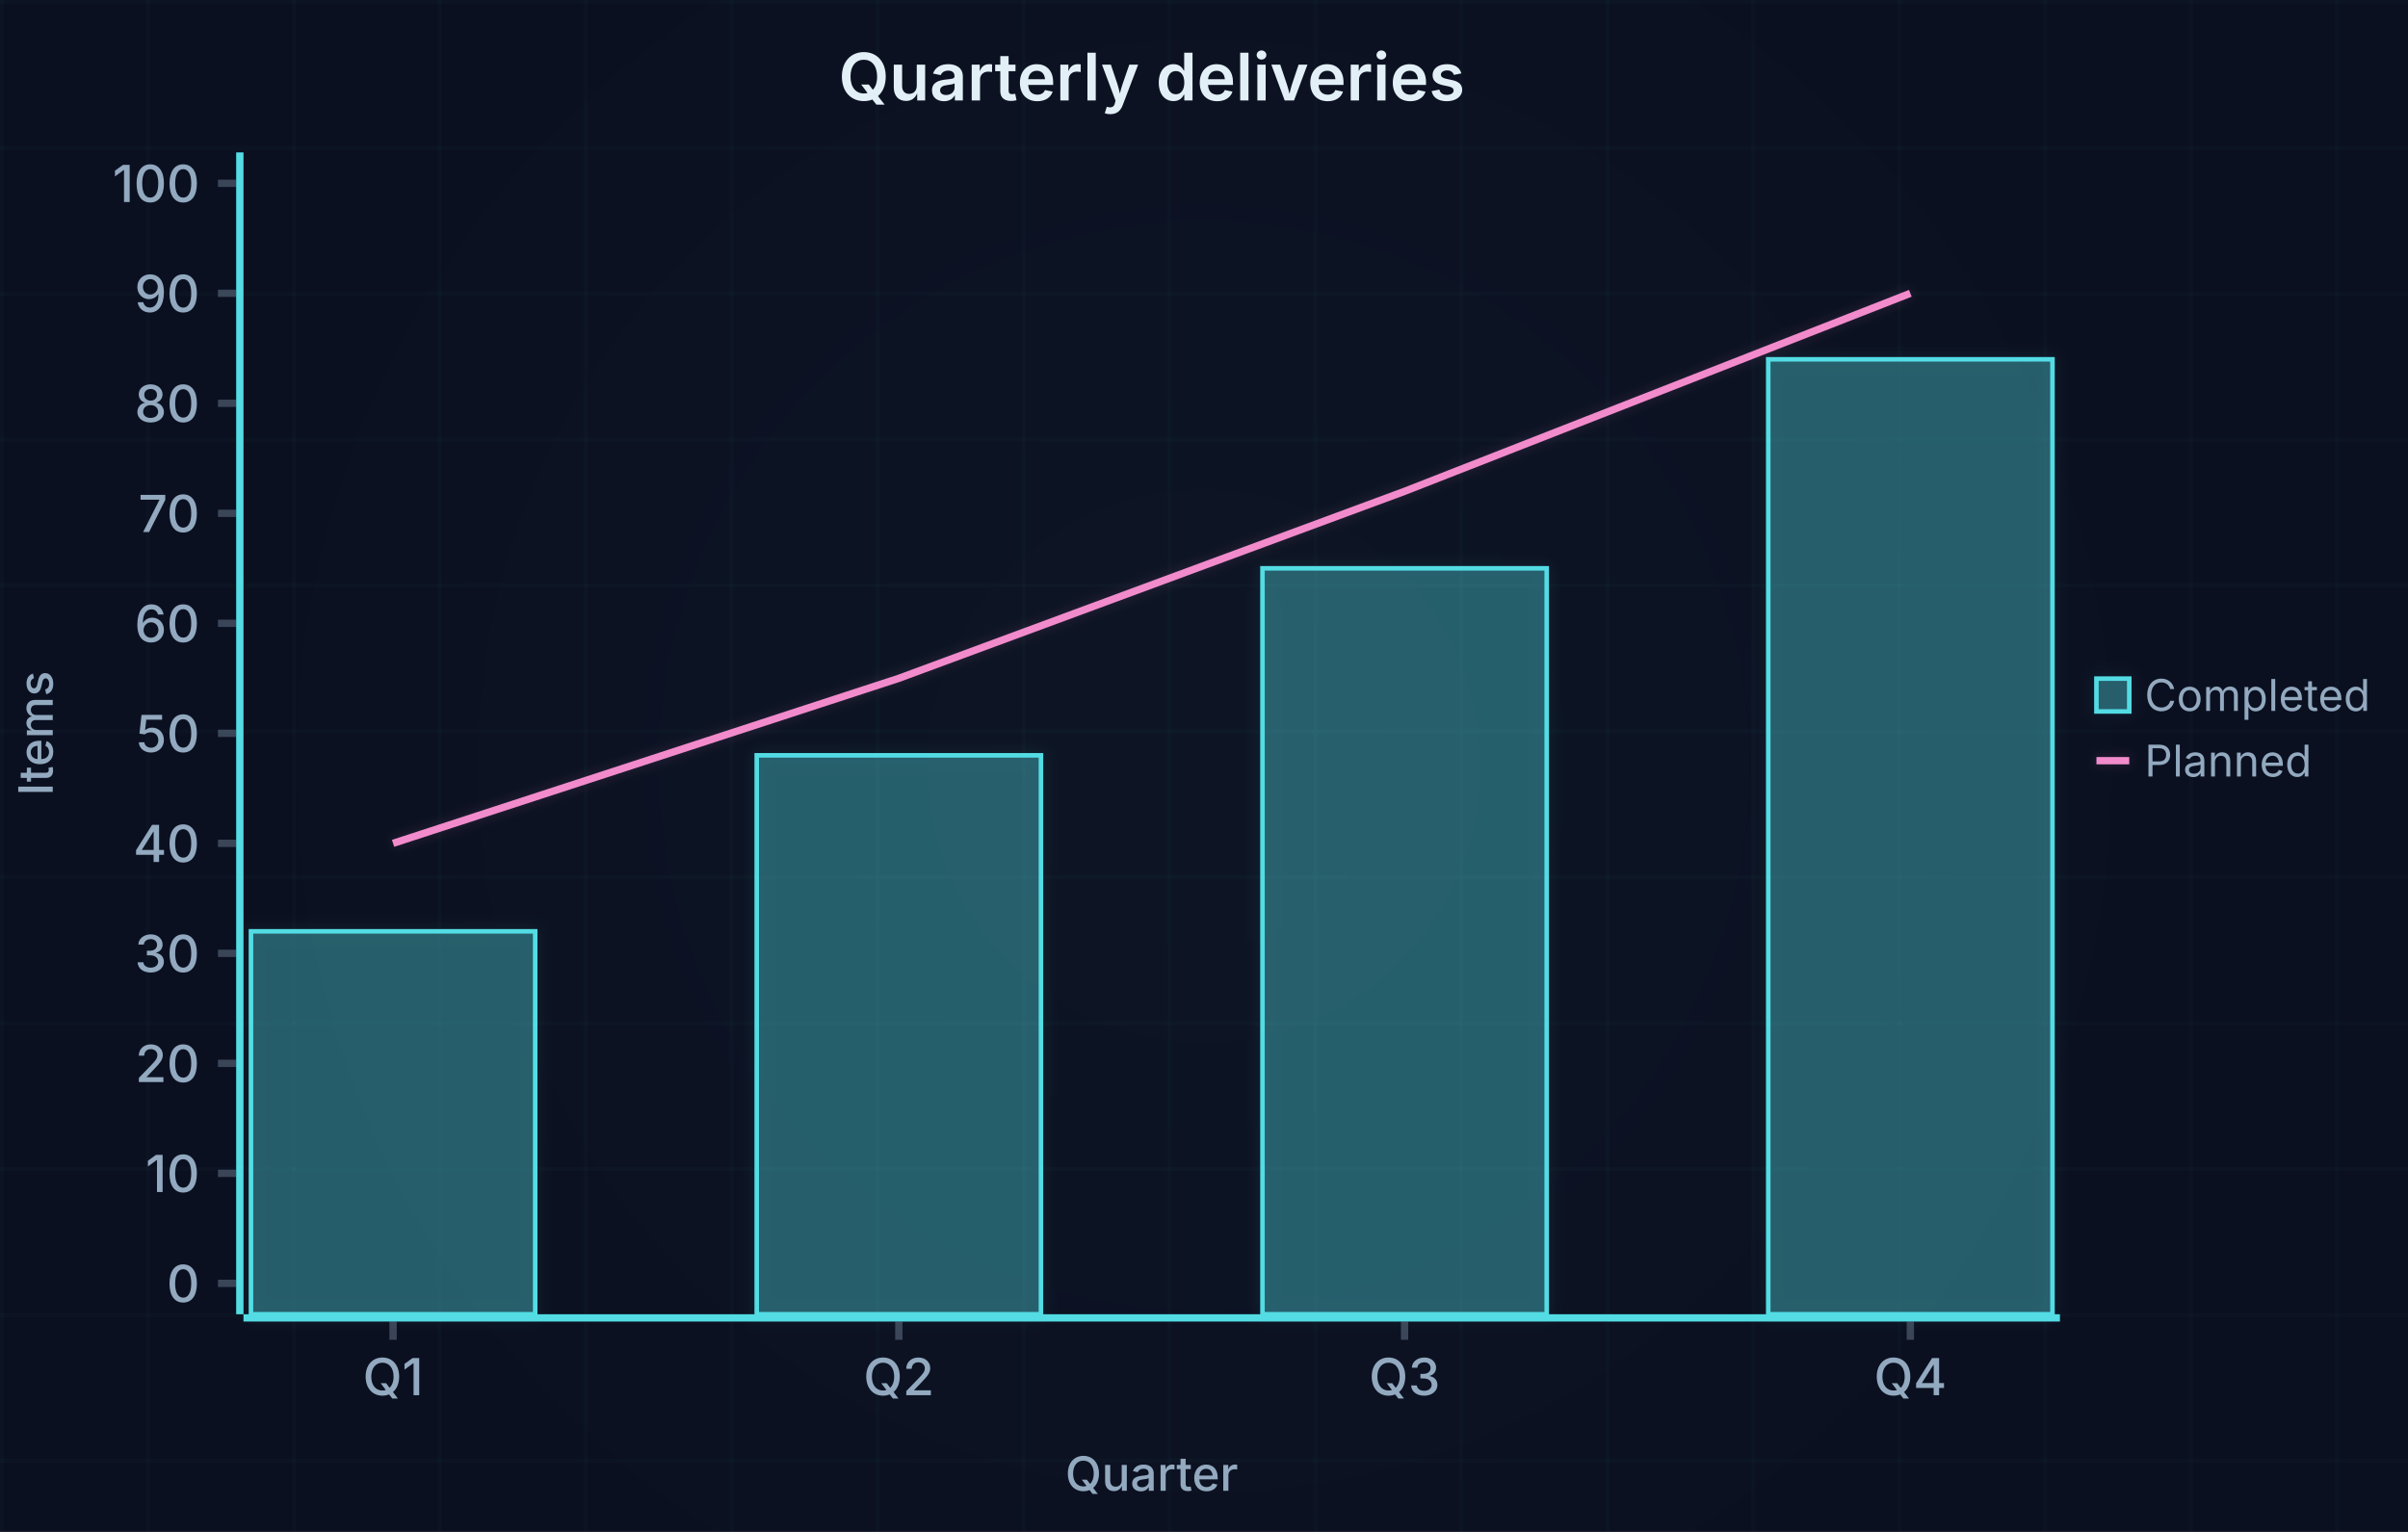
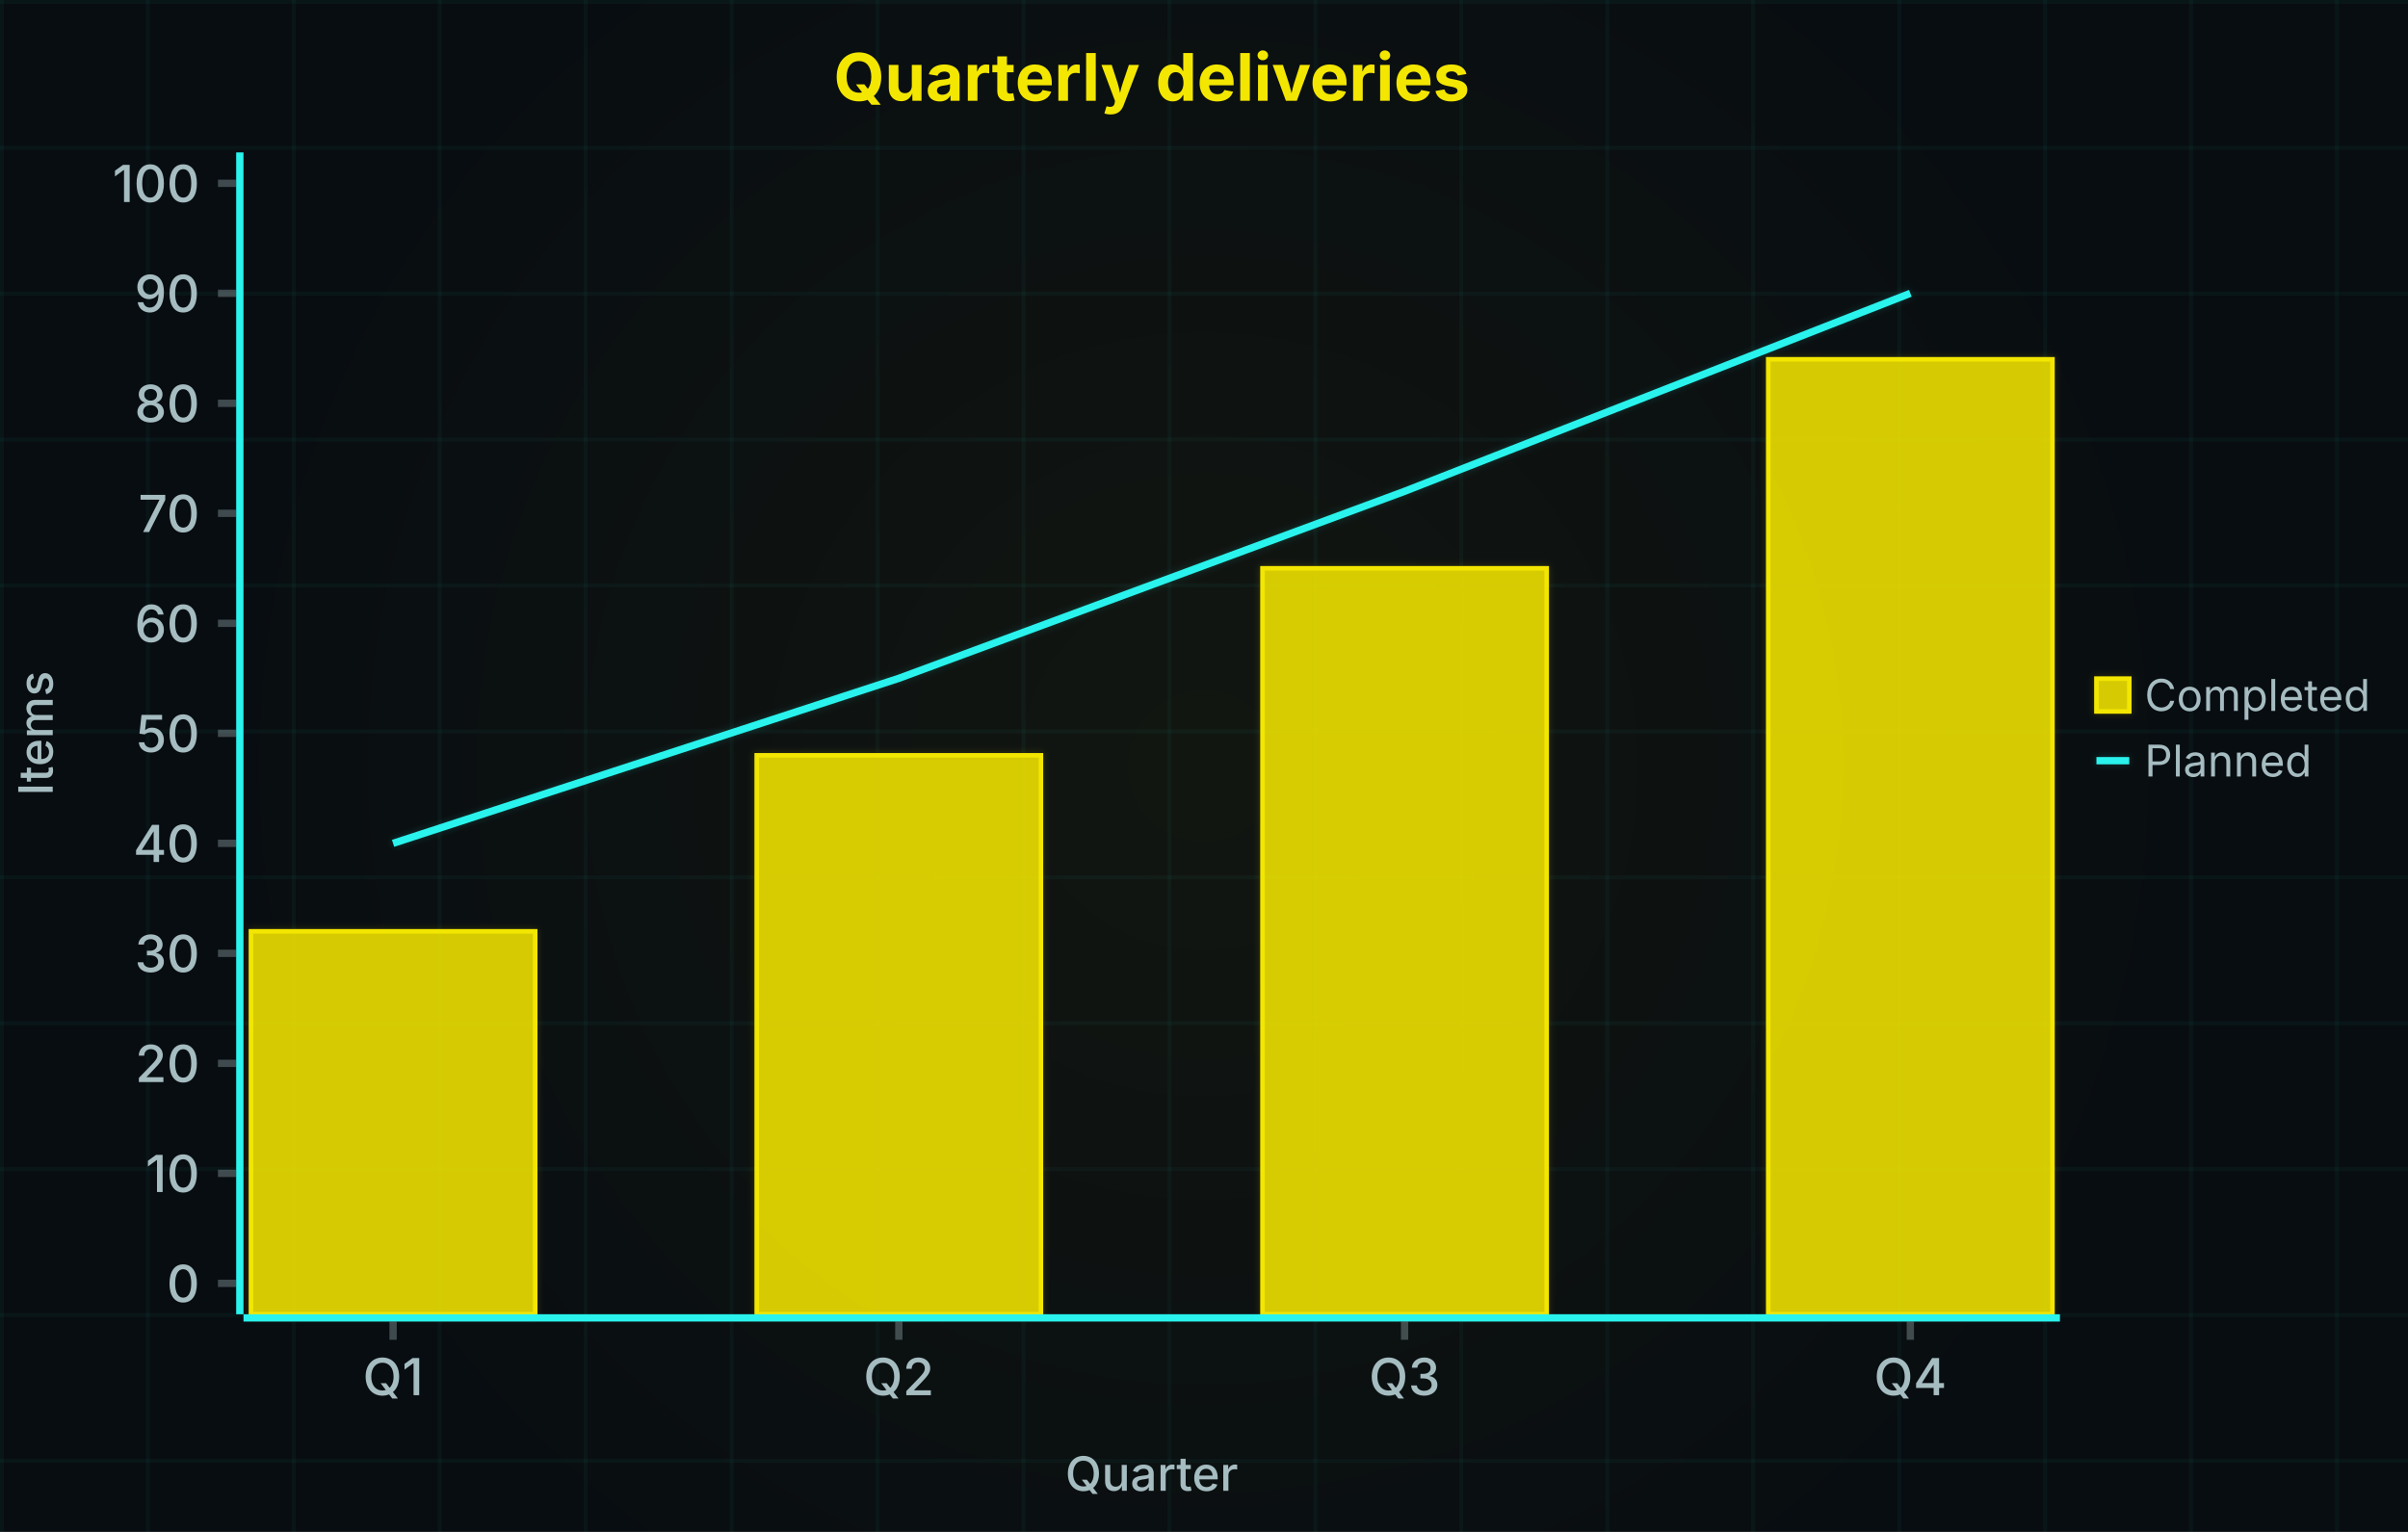
<svg xmlns="http://www.w3.org/2000/svg" id="cyberpunk-xychart" width="100%" viewBox="0 0 660 420" style="max-width: 660px;" role="graphics-document document" aria-roledescription="xychart">
-   <rect class="merman-theme-canvas-base" data-merman-theme-canvas="base" aria-hidden="true" pointer-events="none" x="0" y="0" width="660" height="420" fill="#0B1020" />
+   <rect class="merman-theme-canvas-base" data-merman-theme-canvas="base" aria-hidden="true" pointer-events="none" x="0" y="0" width="660" height="420" fill="#080D11" />
  <defs>
    <radialGradient id="cyberpunk-xychart-merman-theme-canvas-layer-0-gradient" gradientUnits="userSpaceOnUse" cx="330" cy="210" r="391.152">
-       <stop offset="0%" stop-color="rgba(83, 220, 228, 0.025)" />
-       <stop offset="70%" stop-color="rgba(83, 220, 228, 0)" />
+       <stop offset="0%" stop-color="rgba(243, 230, 0, 0.04)" />
+       <stop offset="70%" stop-color="rgba(243, 230, 0, 0)" />
    </radialGradient>
  </defs>
  <g class="merman-theme-canvas-layer" data-merman-theme-canvas-layer="0" aria-hidden="true" pointer-events="none" style="mix-blend-mode:screen">
    <rect x="0" y="0" width="660" height="420" fill="url(#cyberpunk-xychart-merman-theme-canvas-layer-0-gradient)" />
  </g>
  <defs>
    <linearGradient id="cyberpunk-xychart-merman-theme-canvas-layer-1-gradient" gradientUnits="userSpaceOnUse" x1="0" y1="20" x2="40" y2="20">
-       <stop offset="0%" stop-color="rgba(83, 220, 228, 0.018)" />
-       <stop offset="2.5%" stop-color="rgba(83, 220, 228, 0.018)" />
-       <stop offset="2.5%" stop-color="rgba(83, 220, 228, 0)" />
-       <stop offset="100%" stop-color="rgba(83, 220, 228, 0)" />
+       <stop offset="0%" stop-color="rgba(41, 243, 236, 0.035)" />
+       <stop offset="2.5%" stop-color="rgba(41, 243, 236, 0.035)" />
+       <stop offset="2.5%" stop-color="rgba(41, 243, 236, 0)" />
+       <stop offset="100%" stop-color="rgba(41, 243, 236, 0)" />
    </linearGradient>
    <pattern id="cyberpunk-xychart-merman-theme-canvas-layer-1-pattern" patternUnits="userSpaceOnUse" x="0" y="0" width="40" height="40">
      <rect x="0" y="0" width="40" height="40" fill="url(#cyberpunk-xychart-merman-theme-canvas-layer-1-gradient)" />
    </pattern>
  </defs>
  <g class="merman-theme-canvas-layer" data-merman-theme-canvas-layer="1" aria-hidden="true" pointer-events="none" style="mix-blend-mode:screen">
    <rect x="0" y="0" width="660" height="420" fill="url(#cyberpunk-xychart-merman-theme-canvas-layer-1-pattern)" />
  </g>
  <defs>
    <linearGradient id="cyberpunk-xychart-merman-theme-canvas-layer-2-gradient" gradientUnits="userSpaceOnUse" x1="20" y1="0" x2="20" y2="40">
-       <stop offset="0%" stop-color="rgba(83, 220, 228, 0.018)" />
-       <stop offset="2.5%" stop-color="rgba(83, 220, 228, 0.018)" />
-       <stop offset="2.5%" stop-color="rgba(83, 220, 228, 0)" />
-       <stop offset="100%" stop-color="rgba(83, 220, 228, 0)" />
+       <stop offset="0%" stop-color="rgba(41, 243, 236, 0.035)" />
+       <stop offset="2.5%" stop-color="rgba(41, 243, 236, 0.035)" />
+       <stop offset="2.5%" stop-color="rgba(41, 243, 236, 0)" />
+       <stop offset="100%" stop-color="rgba(41, 243, 236, 0)" />
    </linearGradient>
    <pattern id="cyberpunk-xychart-merman-theme-canvas-layer-2-pattern" patternUnits="userSpaceOnUse" x="0" y="0" width="40" height="40">
      <rect x="0" y="0" width="40" height="40" fill="url(#cyberpunk-xychart-merman-theme-canvas-layer-2-gradient)" />
    </pattern>
  </defs>
  <g class="merman-theme-canvas-layer" data-merman-theme-canvas-layer="2" aria-hidden="true" pointer-events="none" style="mix-blend-mode:screen">
    <rect x="0" y="0" width="660" height="420" fill="url(#cyberpunk-xychart-merman-theme-canvas-layer-2-pattern)" />
  </g>
  <style>#cyberpunk-xychart{font-family:Inter, ui-sans-serif, system-ui, sans-serif;font-size:16px;fill:#333;}@keyframes edge-animation-frame{from{stroke-dashoffset:0;}}@keyframes dash{to{stroke-dashoffset:0;}}#cyberpunk-xychart .edge-animation-slow{stroke-dasharray:9,5!important;stroke-dashoffset:900;animation:dash 50s linear infinite;stroke-linecap:round;}#cyberpunk-xychart .edge-animation-fast{stroke-dasharray:9,5!important;stroke-dashoffset:900;animation:dash 20s linear infinite;stroke-linecap:round;}#cyberpunk-xychart .error-icon{fill:#552222;}#cyberpunk-xychart .error-text{fill:#552222;stroke:#552222;}#cyberpunk-xychart .edge-thickness-normal{stroke-width:1px;}#cyberpunk-xychart .edge-thickness-thick{stroke-width:3.5px;}#cyberpunk-xychart .edge-pattern-solid{stroke-dasharray:0;}#cyberpunk-xychart .edge-thickness-invisible{stroke-width:0;fill:none;}#cyberpunk-xychart .edge-pattern-dashed{stroke-dasharray:3;}#cyberpunk-xychart .edge-pattern-dotted{stroke-dasharray:2;}#cyberpunk-xychart .marker{fill:#333333;stroke:#333333;}#cyberpunk-xychart .marker.cross{stroke:#333333;}#cyberpunk-xychart svg{font-family:Inter, ui-sans-serif, system-ui, sans-serif;font-size:16px;}#cyberpunk-xychart p{margin:0;}#cyberpunk-xychart .node .neo-node{stroke:#9370DB;}#cyberpunk-xychart [data-look="neo"].node rect,#cyberpunk-xychart [data-look="neo"].cluster rect,#cyberpunk-xychart [data-look="neo"].node polygon{stroke:#9370DB;filter:drop-shadow(1px 2px 2px rgba(185, 185, 185, 1));}#cyberpunk-xychart [data-look="neo"].swimlane.cluster rect{filter:none;}#cyberpunk-xychart [data-look="neo"].node path{stroke:#9370DB;stroke-width:1px;}#cyberpunk-xychart [data-look="neo"].node .outer-path{filter:drop-shadow(1px 2px 2px rgba(185, 185, 185, 1));}#cyberpunk-xychart [data-look="neo"].node .neo-line path{stroke:#9370DB;filter:none;}#cyberpunk-xychart [data-look="neo"].node circle{stroke:#9370DB;filter:drop-shadow(1px 2px 2px rgba(185, 185, 185, 1));}#cyberpunk-xychart [data-look="neo"].node circle .state-start{fill:#000000;}#cyberpunk-xychart [data-look="neo"].icon-shape .icon{fill:#9370DB;filter:drop-shadow(1px 2px 2px rgba(185, 185, 185, 1));}#cyberpunk-xychart [data-look="neo"].icon-shape .icon-neo path{stroke:#9370DB;filter:drop-shadow(1px 2px 2px rgba(185, 185, 185, 1));}#cyberpunk-xychart :root{--mermaid-font-family:Inter, ui-sans-serif, system-ui, sans-serif;}</style>
  <g />
  <g class="main">
    <rect width="660" height="420" class="background" fill="none" />
    <g class="chart-title">
-       <text x="0" y="0" fill="#E2EFF7" font-size="18" font-weight="600" dominant-baseline="middle" text-anchor="middle" transform="translate(315.6685, 20.89205) rotate(0)">Quarterly deliveries</text>
+       <text x="0" y="0" fill="#F3E600" font-size="18" font-weight="700" dominant-baseline="middle" text-anchor="middle" transform="translate(315.6685, 20.89205) rotate(0)">Quarterly deliveries</text>
    </g>
    <g class="plot">
      <g class="bar-plot-0">
        <defs>
-           <filter id="cyberpunk-xychart-xychart-series-0-terminal-6-theme-effect-design-effect-4" filterUnits="userSpaceOnUse" x="60.161" y="246.716" width="95.15" height="122.233" color-interpolation-filters="sRGB">
-             <feGaussianBlur in="SourceGraphic" stdDeviation="2" result="merman-shadow-0-blur" />
-             <feFlood flood-color="rgba(83, 220, 228, 0.12)" result="merman-shadow-0-flood" />
-             <feComposite in="merman-shadow-0-flood" in2="merman-shadow-0-blur" operator="in" result="merman-shadow-0-shadow" />
-             <feMerge result="merman-shadow-0-result">
-               <feMergeNode in="merman-shadow-0-shadow" />
-               <feMergeNode in="SourceGraphic" />
-             </feMerge>
-           </filter>
-         </defs>
-         <rect x="68.786" y="255.341" width="77.9" height="104.982" fill="#53DCE4" stroke="#53DCE4" stroke-width="1.25" fill-opacity="0.35" filter="url(#cyberpunk-xychart-xychart-series-0-terminal-6-theme-effect-design-effect-4)" />
-         <defs>
-           <filter id="cyberpunk-xychart-xychart-series-0-terminal-7-theme-effect-design-effect-4" filterUnits="userSpaceOnUse" x="198.783" y="198.461" width="95.15" height="170.488" color-interpolation-filters="sRGB">
-             <feGaussianBlur in="SourceGraphic" stdDeviation="2" result="merman-shadow-0-blur" />
-             <feFlood flood-color="rgba(83, 220, 228, 0.12)" result="merman-shadow-0-flood" />
-             <feComposite in="merman-shadow-0-flood" in2="merman-shadow-0-blur" operator="in" result="merman-shadow-0-shadow" />
-             <feMerge result="merman-shadow-0-result">
-               <feMergeNode in="merman-shadow-0-shadow" />
-               <feMergeNode in="SourceGraphic" />
-             </feMerge>
-           </filter>
-         </defs>
-         <rect x="207.408" y="207.086" width="77.9" height="153.238" fill="#53DCE4" stroke="#53DCE4" stroke-width="1.25" fill-opacity="0.35" filter="url(#cyberpunk-xychart-xychart-series-0-terminal-7-theme-effect-design-effect-4)" />
-         <defs>
-           <filter id="cyberpunk-xychart-xychart-series-0-terminal-8-theme-effect-design-effect-4" filterUnits="userSpaceOnUse" x="337.404" y="147.189" width="95.15" height="221.759" color-interpolation-filters="sRGB">
-             <feGaussianBlur in="SourceGraphic" stdDeviation="2" result="merman-shadow-0-blur" />
-             <feFlood flood-color="rgba(83, 220, 228, 0.12)" result="merman-shadow-0-flood" />
-             <feComposite in="merman-shadow-0-flood" in2="merman-shadow-0-blur" operator="in" result="merman-shadow-0-shadow" />
-             <feMerge result="merman-shadow-0-result">
-               <feMergeNode in="merman-shadow-0-shadow" />
-               <feMergeNode in="SourceGraphic" />
-             </feMerge>
-           </filter>
-         </defs>
-         <rect x="346.029" y="155.814" width="77.9" height="204.509" fill="#53DCE4" stroke="#53DCE4" stroke-width="1.25" fill-opacity="0.35" filter="url(#cyberpunk-xychart-xychart-series-0-terminal-8-theme-effect-design-effect-4)" />
-         <defs>
-           <filter id="cyberpunk-xychart-xychart-series-0-terminal-9-theme-effect-design-effect-4" filterUnits="userSpaceOnUse" x="476.026" y="89.886" width="95.15" height="279.063" color-interpolation-filters="sRGB">
-             <feGaussianBlur in="SourceGraphic" stdDeviation="2" result="merman-shadow-0-blur" />
-             <feFlood flood-color="rgba(83, 220, 228, 0.12)" result="merman-shadow-0-flood" />
-             <feComposite in="merman-shadow-0-flood" in2="merman-shadow-0-blur" operator="in" result="merman-shadow-0-shadow" />
-             <feMerge result="merman-shadow-0-result">
-               <feMergeNode in="merman-shadow-0-shadow" />
-               <feMergeNode in="SourceGraphic" />
-             </feMerge>
-           </filter>
-         </defs>
-         <rect x="484.651" y="98.511" width="77.9" height="261.813" fill="#53DCE4" stroke="#53DCE4" stroke-width="1.25" fill-opacity="0.35" filter="url(#cyberpunk-xychart-xychart-series-0-terminal-9-theme-effect-design-effect-4)" />
+           <filter id="cyberpunk-xychart-xychart-series-0-terminal-6-theme-effect-design-effect-4" filterUnits="userSpaceOnUse" x="64.161" y="250.716" width="87.15" height="114.233" color-interpolation-filters="sRGB">
+             <feGaussianBlur in="SourceGraphic" stdDeviation="1" result="merman-shadow-0-blur" />
+             <feFlood flood-color="rgba(243, 230, 0, 0.18)" result="merman-shadow-0-flood" />
+             <feComposite in="merman-shadow-0-flood" in2="merman-shadow-0-blur" operator="in" result="merman-shadow-0-shadow" />
+             <feMerge result="merman-shadow-0-result">
+               <feMergeNode in="merman-shadow-0-shadow" />
+               <feMergeNode in="SourceGraphic" />
+             </feMerge>
+           </filter>
+         </defs>
+         <rect x="68.786" y="255.341" width="77.9" height="104.982" fill="#F3E600" stroke="#F3E600" stroke-width="1.25" fill-opacity="0.85" filter="url(#cyberpunk-xychart-xychart-series-0-terminal-6-theme-effect-design-effect-4)" />
+         <defs>
+           <filter id="cyberpunk-xychart-xychart-series-0-terminal-7-theme-effect-design-effect-4" filterUnits="userSpaceOnUse" x="202.783" y="202.461" width="87.15" height="162.488" color-interpolation-filters="sRGB">
+             <feGaussianBlur in="SourceGraphic" stdDeviation="1" result="merman-shadow-0-blur" />
+             <feFlood flood-color="rgba(243, 230, 0, 0.18)" result="merman-shadow-0-flood" />
+             <feComposite in="merman-shadow-0-flood" in2="merman-shadow-0-blur" operator="in" result="merman-shadow-0-shadow" />
+             <feMerge result="merman-shadow-0-result">
+               <feMergeNode in="merman-shadow-0-shadow" />
+               <feMergeNode in="SourceGraphic" />
+             </feMerge>
+           </filter>
+         </defs>
+         <rect x="207.408" y="207.086" width="77.9" height="153.238" fill="#F3E600" stroke="#F3E600" stroke-width="1.25" fill-opacity="0.85" filter="url(#cyberpunk-xychart-xychart-series-0-terminal-7-theme-effect-design-effect-4)" />
+         <defs>
+           <filter id="cyberpunk-xychart-xychart-series-0-terminal-8-theme-effect-design-effect-4" filterUnits="userSpaceOnUse" x="341.404" y="151.189" width="87.15" height="213.759" color-interpolation-filters="sRGB">
+             <feGaussianBlur in="SourceGraphic" stdDeviation="1" result="merman-shadow-0-blur" />
+             <feFlood flood-color="rgba(243, 230, 0, 0.18)" result="merman-shadow-0-flood" />
+             <feComposite in="merman-shadow-0-flood" in2="merman-shadow-0-blur" operator="in" result="merman-shadow-0-shadow" />
+             <feMerge result="merman-shadow-0-result">
+               <feMergeNode in="merman-shadow-0-shadow" />
+               <feMergeNode in="SourceGraphic" />
+             </feMerge>
+           </filter>
+         </defs>
+         <rect x="346.029" y="155.814" width="77.9" height="204.509" fill="#F3E600" stroke="#F3E600" stroke-width="1.25" fill-opacity="0.85" filter="url(#cyberpunk-xychart-xychart-series-0-terminal-8-theme-effect-design-effect-4)" />
+         <defs>
+           <filter id="cyberpunk-xychart-xychart-series-0-terminal-9-theme-effect-design-effect-4" filterUnits="userSpaceOnUse" x="480.026" y="93.886" width="87.15" height="271.063" color-interpolation-filters="sRGB">
+             <feGaussianBlur in="SourceGraphic" stdDeviation="1" result="merman-shadow-0-blur" />
+             <feFlood flood-color="rgba(243, 230, 0, 0.18)" result="merman-shadow-0-flood" />
+             <feComposite in="merman-shadow-0-flood" in2="merman-shadow-0-blur" operator="in" result="merman-shadow-0-shadow" />
+             <feMerge result="merman-shadow-0-result">
+               <feMergeNode in="merman-shadow-0-shadow" />
+               <feMergeNode in="SourceGraphic" />
+             </feMerge>
+           </filter>
+         </defs>
+         <rect x="484.651" y="98.511" width="77.9" height="261.813" fill="#F3E600" stroke="#F3E600" stroke-width="1.25" fill-opacity="0.85" filter="url(#cyberpunk-xychart-xychart-series-0-terminal-9-theme-effect-design-effect-4)" />
      </g>
      <g class="line-plot-1">
        <defs>
-           <filter id="cyberpunk-xychart-xychart-series-1-terminal-11-theme-effect-design-effect-8" filterUnits="userSpaceOnUse" x="97.736" y="70.415" width="435.865" height="170.798" color-interpolation-filters="sRGB">
-             <feGaussianBlur in="SourceGraphic" stdDeviation="1.5" result="merman-shadow-0-blur" />
-             <feFlood flood-color="rgba(242, 139, 203, 0.16)" result="merman-shadow-0-flood" />
-             <feComposite in="merman-shadow-0-flood" in2="merman-shadow-0-blur" operator="in" result="merman-shadow-0-shadow" />
-             <feMerge result="merman-shadow-0-result">
-               <feMergeNode in="merman-shadow-0-shadow" />
-               <feMergeNode in="SourceGraphic" />
-             </feMerge>
-           </filter>
-         </defs>
-         <path d="M107.736,231.214L246.358,185.974L384.979,134.703L523.601,80.415" fill="none" stroke="#F28BCB" stroke-width="2" filter="url(#cyberpunk-xychart-xychart-series-1-terminal-11-theme-effect-design-effect-8)" />
+           <filter id="cyberpunk-xychart-xychart-series-1-terminal-11-theme-effect-design-effect-8" filterUnits="userSpaceOnUse" x="99.736" y="72.415" width="431.865" height="166.798" color-interpolation-filters="sRGB">
+             <feGaussianBlur in="SourceGraphic" stdDeviation="1" result="merman-shadow-0-blur" />
+             <feFlood flood-color="rgba(41, 243, 236, 0.18)" result="merman-shadow-0-flood" />
+             <feComposite in="merman-shadow-0-flood" in2="merman-shadow-0-blur" operator="in" result="merman-shadow-0-shadow" />
+             <feMerge result="merman-shadow-0-result">
+               <feMergeNode in="merman-shadow-0-shadow" />
+               <feMergeNode in="SourceGraphic" />
+             </feMerge>
+           </filter>
+         </defs>
+         <path d="M107.736,231.214L246.358,185.974L384.979,134.703L523.601,80.415" fill="none" stroke="#29F3EC" stroke-width="2" filter="url(#cyberpunk-xychart-xychart-series-1-terminal-11-theme-effect-design-effect-8)" />
      </g>
    </g>
    <g class="legend">
      <g class="markers">
        <defs>
-           <filter id="cyberpunk-xychart-xychart-series-0-terminal-14-theme-effect-design-effect-4" filterUnits="userSpaceOnUse" x="565.976" y="177.429" width="26.25" height="26.25" color-interpolation-filters="sRGB">
-             <feGaussianBlur in="SourceGraphic" stdDeviation="2" result="merman-shadow-0-blur" />
-             <feFlood flood-color="rgba(83, 220, 228, 0.12)" result="merman-shadow-0-flood" />
-             <feComposite in="merman-shadow-0-flood" in2="merman-shadow-0-blur" operator="in" result="merman-shadow-0-shadow" />
-             <feMerge result="merman-shadow-0-result">
-               <feMergeNode in="merman-shadow-0-shadow" />
-               <feMergeNode in="SourceGraphic" />
-             </feMerge>
-           </filter>
-         </defs>
-         <rect x="574.601" y="186.054" width="9" height="9" fill="#53DCE4" stroke="#53DCE4" stroke-width="1.25" fill-opacity="0.35" filter="url(#cyberpunk-xychart-xychart-series-0-terminal-14-theme-effect-design-effect-4)" />
-         <defs>
-           <filter id="cyberpunk-xychart-xychart-series-1-terminal-15-theme-effect-design-effect-8" filterUnits="userSpaceOnUse" x="564.601" y="198.554" width="29" height="20" color-interpolation-filters="sRGB">
-             <feGaussianBlur in="SourceGraphic" stdDeviation="1.5" result="merman-shadow-0-blur" />
-             <feFlood flood-color="rgba(242, 139, 203, 0.16)" result="merman-shadow-0-flood" />
-             <feComposite in="merman-shadow-0-flood" in2="merman-shadow-0-blur" operator="in" result="merman-shadow-0-shadow" />
-             <feMerge result="merman-shadow-0-result">
-               <feMergeNode in="merman-shadow-0-shadow" />
-               <feMergeNode in="SourceGraphic" />
-             </feMerge>
-           </filter>
-         </defs>
-         <path d="M 574.601,208.554 L 583.601,208.554" fill="none" stroke="#F28BCB" stroke-width="2" filter="url(#cyberpunk-xychart-xychart-series-1-terminal-15-theme-effect-design-effect-8)" />
+           <filter id="cyberpunk-xychart-xychart-series-0-terminal-14-theme-effect-design-effect-4" filterUnits="userSpaceOnUse" x="569.976" y="181.429" width="18.25" height="18.25" color-interpolation-filters="sRGB">
+             <feGaussianBlur in="SourceGraphic" stdDeviation="1" result="merman-shadow-0-blur" />
+             <feFlood flood-color="rgba(243, 230, 0, 0.18)" result="merman-shadow-0-flood" />
+             <feComposite in="merman-shadow-0-flood" in2="merman-shadow-0-blur" operator="in" result="merman-shadow-0-shadow" />
+             <feMerge result="merman-shadow-0-result">
+               <feMergeNode in="merman-shadow-0-shadow" />
+               <feMergeNode in="SourceGraphic" />
+             </feMerge>
+           </filter>
+         </defs>
+         <rect x="574.601" y="186.054" width="9" height="9" fill="#F3E600" stroke="#F3E600" stroke-width="1.25" fill-opacity="0.85" filter="url(#cyberpunk-xychart-xychart-series-0-terminal-14-theme-effect-design-effect-4)" />
+         <defs>
+           <filter id="cyberpunk-xychart-xychart-series-1-terminal-15-theme-effect-design-effect-8" filterUnits="userSpaceOnUse" x="566.601" y="200.554" width="25" height="16" color-interpolation-filters="sRGB">
+             <feGaussianBlur in="SourceGraphic" stdDeviation="1" result="merman-shadow-0-blur" />
+             <feFlood flood-color="rgba(41, 243, 236, 0.18)" result="merman-shadow-0-flood" />
+             <feComposite in="merman-shadow-0-flood" in2="merman-shadow-0-blur" operator="in" result="merman-shadow-0-shadow" />
+             <feMerge result="merman-shadow-0-result">
+               <feMergeNode in="merman-shadow-0-shadow" />
+               <feMergeNode in="SourceGraphic" />
+             </feMerge>
+           </filter>
+         </defs>
+         <path d="M 574.601,208.554 L 583.601,208.554" fill="none" stroke="#29F3EC" stroke-width="2" filter="url(#cyberpunk-xychart-xychart-series-1-terminal-15-theme-effect-design-effect-8)" />
      </g>
      <g class="label">
-         <text x="0" y="0" fill="#92A9BF" font-size="12" dominant-baseline="middle" text-anchor="start" transform="translate(587.8011, 190.554) rotate(0)">Completed</text>
-         <text x="0" y="0" fill="#92A9BF" font-size="12" dominant-baseline="middle" text-anchor="start" transform="translate(587.8011, 208.554) rotate(0)">Planned</text>
+         <text x="0" y="0" fill="#A5BCC0" font-size="12" dominant-baseline="middle" text-anchor="start" transform="translate(587.8011, 190.554) rotate(0)">Completed</text>
+         <text x="0" y="0" fill="#A5BCC0" font-size="12" dominant-baseline="middle" text-anchor="start" transform="translate(587.8011, 208.554) rotate(0)">Planned</text>
      </g>
    </g>
    <g class="bottom-axis">
      <g class="axis-line">
-         <path d="M 66.736,361.324 L 564.601,361.324" fill="none" stroke="#53DCE4" stroke-width="2" />
+         <path d="M 66.736,361.324 L 564.601,361.324" fill="none" stroke="#29F3EC" stroke-width="2" />
      </g>
      <g class="label">
-         <text x="0" y="0" fill="#92A9BF" font-size="14" font-weight="500" dominant-baseline="text-before-edge" text-anchor="middle" transform="translate(107.7358, 372.3239) rotate(0)">Q1</text>
-         <text x="0" y="0" fill="#92A9BF" font-size="14" font-weight="500" dominant-baseline="text-before-edge" text-anchor="middle" transform="translate(246.3576, 372.3239) rotate(0)">Q2</text>
-         <text x="0" y="0" fill="#92A9BF" font-size="14" font-weight="500" dominant-baseline="text-before-edge" text-anchor="middle" transform="translate(384.9794, 372.3239) rotate(0)">Q3</text>
-         <text x="0" y="0" fill="#92A9BF" font-size="14" font-weight="500" dominant-baseline="text-before-edge" text-anchor="middle" transform="translate(523.6011, 372.3239) rotate(0)">Q4</text>
+         <text x="0" y="0" fill="#A5BCC0" font-size="14" font-weight="500" dominant-baseline="text-before-edge" text-anchor="middle" transform="translate(107.7358, 372.3239) rotate(0)">Q1</text>
+         <text x="0" y="0" fill="#A5BCC0" font-size="14" font-weight="500" dominant-baseline="text-before-edge" text-anchor="middle" transform="translate(246.3576, 372.3239) rotate(0)">Q2</text>
+         <text x="0" y="0" fill="#A5BCC0" font-size="14" font-weight="500" dominant-baseline="text-before-edge" text-anchor="middle" transform="translate(384.9794, 372.3239) rotate(0)">Q3</text>
+         <text x="0" y="0" fill="#A5BCC0" font-size="14" font-weight="500" dominant-baseline="text-before-edge" text-anchor="middle" transform="translate(523.6011, 372.3239) rotate(0)">Q4</text>
      </g>
      <g class="ticks">
-         <path d="M 107.736,362.324 L 107.736,367.324" fill="none" stroke="#92A9BF" stroke-width="2" opacity="0.35" />
-         <path d="M 246.358,362.324 L 246.358,367.324" fill="none" stroke="#92A9BF" stroke-width="2" opacity="0.35" />
-         <path d="M 384.979,362.324 L 384.979,367.324" fill="none" stroke="#92A9BF" stroke-width="2" opacity="0.35" />
-         <path d="M 523.601,362.324 L 523.601,367.324" fill="none" stroke="#92A9BF" stroke-width="2" opacity="0.35" />
+         <path d="M 107.736,362.324 L 107.736,367.324" fill="none" stroke="#A5BCC0" stroke-width="2" opacity="0.35" />
+         <path d="M 246.358,362.324 L 246.358,367.324" fill="none" stroke="#A5BCC0" stroke-width="2" opacity="0.35" />
+         <path d="M 384.979,362.324 L 384.979,367.324" fill="none" stroke="#A5BCC0" stroke-width="2" opacity="0.35" />
+         <path d="M 523.601,362.324 L 523.601,367.324" fill="none" stroke="#A5BCC0" stroke-width="2" opacity="0.35" />
      </g>
      <g class="title">
-         <text x="0" y="0" fill="#92A9BF" font-size="13" font-weight="500" dominant-baseline="text-before-edge" text-anchor="middle" transform="translate(315.6685, 399.267) rotate(0)">Quarter</text>
+         <text x="0" y="0" fill="#A5BCC0" font-size="13" font-weight="500" dominant-baseline="text-before-edge" text-anchor="middle" transform="translate(315.6685, 399.267) rotate(0)">Quarter</text>
      </g>
    </g>
    <g class="left-axis">
      <g class="axisl-line">
-         <path d="M 65.736,41.784 L 65.736,360.324 " fill="none" stroke="#53DCE4" stroke-width="2" />
+         <path d="M 65.736,41.784 L 65.736,360.324 " fill="none" stroke="#29F3EC" stroke-width="2" />
      </g>
      <g class="label">
-         <text x="0" y="0" fill="#92A9BF" font-size="14" font-weight="500" dominant-baseline="middle" text-anchor="end" transform="translate(54.7358, 50.25568) rotate(0)">100</text>
-         <text x="0" y="0" fill="#92A9BF" font-size="14" font-weight="500" dominant-baseline="middle" text-anchor="end" transform="translate(54.7358, 80.41534) rotate(0)">90</text>
-         <text x="0" y="0" fill="#92A9BF" font-size="14" font-weight="500" dominant-baseline="middle" text-anchor="end" transform="translate(54.7358, 110.575) rotate(0)">80</text>
-         <text x="0" y="0" fill="#92A9BF" font-size="14" font-weight="500" dominant-baseline="middle" text-anchor="end" transform="translate(54.7358, 140.7347) rotate(0)">70</text>
-         <text x="0" y="0" fill="#92A9BF" font-size="14" font-weight="500" dominant-baseline="middle" text-anchor="end" transform="translate(54.7358, 170.8943) rotate(0)">60</text>
-         <text x="0" y="0" fill="#92A9BF" font-size="14" font-weight="500" dominant-baseline="middle" text-anchor="end" transform="translate(54.7358, 201.054) rotate(0)">50</text>
-         <text x="0" y="0" fill="#92A9BF" font-size="14" font-weight="500" dominant-baseline="middle" text-anchor="end" transform="translate(54.7358, 231.2136) rotate(0)">40</text>
-         <text x="0" y="0" fill="#92A9BF" font-size="14" font-weight="500" dominant-baseline="middle" text-anchor="end" transform="translate(54.7358, 261.3733) rotate(0)">30</text>
-         <text x="0" y="0" fill="#92A9BF" font-size="14" font-weight="500" dominant-baseline="middle" text-anchor="end" transform="translate(54.7358, 291.533) rotate(0)">20</text>
-         <text x="0" y="0" fill="#92A9BF" font-size="14" font-weight="500" dominant-baseline="middle" text-anchor="end" transform="translate(54.7358, 321.6926) rotate(0)">10</text>
-         <text x="0" y="0" fill="#92A9BF" font-size="14" font-weight="500" dominant-baseline="middle" text-anchor="end" transform="translate(54.7358, 351.8523) rotate(0)">0</text>
+         <text x="0" y="0" fill="#A5BCC0" font-size="14" font-weight="500" dominant-baseline="middle" text-anchor="end" transform="translate(54.7358, 50.25568) rotate(0)">100</text>
+         <text x="0" y="0" fill="#A5BCC0" font-size="14" font-weight="500" dominant-baseline="middle" text-anchor="end" transform="translate(54.7358, 80.41534) rotate(0)">90</text>
+         <text x="0" y="0" fill="#A5BCC0" font-size="14" font-weight="500" dominant-baseline="middle" text-anchor="end" transform="translate(54.7358, 110.575) rotate(0)">80</text>
+         <text x="0" y="0" fill="#A5BCC0" font-size="14" font-weight="500" dominant-baseline="middle" text-anchor="end" transform="translate(54.7358, 140.7347) rotate(0)">70</text>
+         <text x="0" y="0" fill="#A5BCC0" font-size="14" font-weight="500" dominant-baseline="middle" text-anchor="end" transform="translate(54.7358, 170.8943) rotate(0)">60</text>
+         <text x="0" y="0" fill="#A5BCC0" font-size="14" font-weight="500" dominant-baseline="middle" text-anchor="end" transform="translate(54.7358, 201.054) rotate(0)">50</text>
+         <text x="0" y="0" fill="#A5BCC0" font-size="14" font-weight="500" dominant-baseline="middle" text-anchor="end" transform="translate(54.7358, 231.2136) rotate(0)">40</text>
+         <text x="0" y="0" fill="#A5BCC0" font-size="14" font-weight="500" dominant-baseline="middle" text-anchor="end" transform="translate(54.7358, 261.3733) rotate(0)">30</text>
+         <text x="0" y="0" fill="#A5BCC0" font-size="14" font-weight="500" dominant-baseline="middle" text-anchor="end" transform="translate(54.7358, 291.533) rotate(0)">20</text>
+         <text x="0" y="0" fill="#A5BCC0" font-size="14" font-weight="500" dominant-baseline="middle" text-anchor="end" transform="translate(54.7358, 321.6926) rotate(0)">10</text>
+         <text x="0" y="0" fill="#A5BCC0" font-size="14" font-weight="500" dominant-baseline="middle" text-anchor="end" transform="translate(54.7358, 351.8523) rotate(0)">0</text>
      </g>
      <g class="ticks">
-         <path d="M 64.736,50.256 L 59.736,50.256" fill="none" stroke="#92A9BF" stroke-width="2" opacity="0.35" />
-         <path d="M 64.736,80.415 L 59.736,80.415" fill="none" stroke="#92A9BF" stroke-width="2" opacity="0.35" />
-         <path d="M 64.736,110.575 L 59.736,110.575" fill="none" stroke="#92A9BF" stroke-width="2" opacity="0.35" />
-         <path d="M 64.736,140.735 L 59.736,140.735" fill="none" stroke="#92A9BF" stroke-width="2" opacity="0.35" />
-         <path d="M 64.736,170.894 L 59.736,170.894" fill="none" stroke="#92A9BF" stroke-width="2" opacity="0.35" />
-         <path d="M 64.736,201.054 L 59.736,201.054" fill="none" stroke="#92A9BF" stroke-width="2" opacity="0.35" />
-         <path d="M 64.736,231.214 L 59.736,231.214" fill="none" stroke="#92A9BF" stroke-width="2" opacity="0.35" />
-         <path d="M 64.736,261.373 L 59.736,261.373" fill="none" stroke="#92A9BF" stroke-width="2" opacity="0.35" />
-         <path d="M 64.736,291.533 L 59.736,291.533" fill="none" stroke="#92A9BF" stroke-width="2" opacity="0.35" />
-         <path d="M 64.736,321.693 L 59.736,321.693" fill="none" stroke="#92A9BF" stroke-width="2" opacity="0.35" />
-         <path d="M 64.736,351.852 L 59.736,351.852" fill="none" stroke="#92A9BF" stroke-width="2" opacity="0.35" />
+         <path d="M 64.736,50.256 L 59.736,50.256" fill="none" stroke="#A5BCC0" stroke-width="2" opacity="0.35" />
+         <path d="M 64.736,80.415 L 59.736,80.415" fill="none" stroke="#A5BCC0" stroke-width="2" opacity="0.35" />
+         <path d="M 64.736,110.575 L 59.736,110.575" fill="none" stroke="#A5BCC0" stroke-width="2" opacity="0.35" />
+         <path d="M 64.736,140.735 L 59.736,140.735" fill="none" stroke="#A5BCC0" stroke-width="2" opacity="0.35" />
+         <path d="M 64.736,170.894 L 59.736,170.894" fill="none" stroke="#A5BCC0" stroke-width="2" opacity="0.35" />
+         <path d="M 64.736,201.054 L 59.736,201.054" fill="none" stroke="#A5BCC0" stroke-width="2" opacity="0.35" />
+         <path d="M 64.736,231.214 L 59.736,231.214" fill="none" stroke="#A5BCC0" stroke-width="2" opacity="0.35" />
+         <path d="M 64.736,261.373 L 59.736,261.373" fill="none" stroke="#A5BCC0" stroke-width="2" opacity="0.35" />
+         <path d="M 64.736,291.533 L 59.736,291.533" fill="none" stroke="#A5BCC0" stroke-width="2" opacity="0.35" />
+         <path d="M 64.736,321.693 L 59.736,321.693" fill="none" stroke="#A5BCC0" stroke-width="2" opacity="0.35" />
+         <path d="M 64.736,351.852 L 59.736,351.852" fill="none" stroke="#A5BCC0" stroke-width="2" opacity="0.35" />
      </g>
      <g class="title">
-         <text x="0" y="0" fill="#92A9BF" font-size="13" font-weight="500" dominant-baseline="text-before-edge" text-anchor="middle" transform="translate(5, 201.054) rotate(270)">Items</text>
+         <text x="0" y="0" fill="#A5BCC0" font-size="13" font-weight="500" dominant-baseline="text-before-edge" text-anchor="middle" transform="translate(5, 201.054) rotate(270)">Items</text>
      </g>
    </g>
  </g>
  <g class="mermaid-tmp-group" />
</svg>
